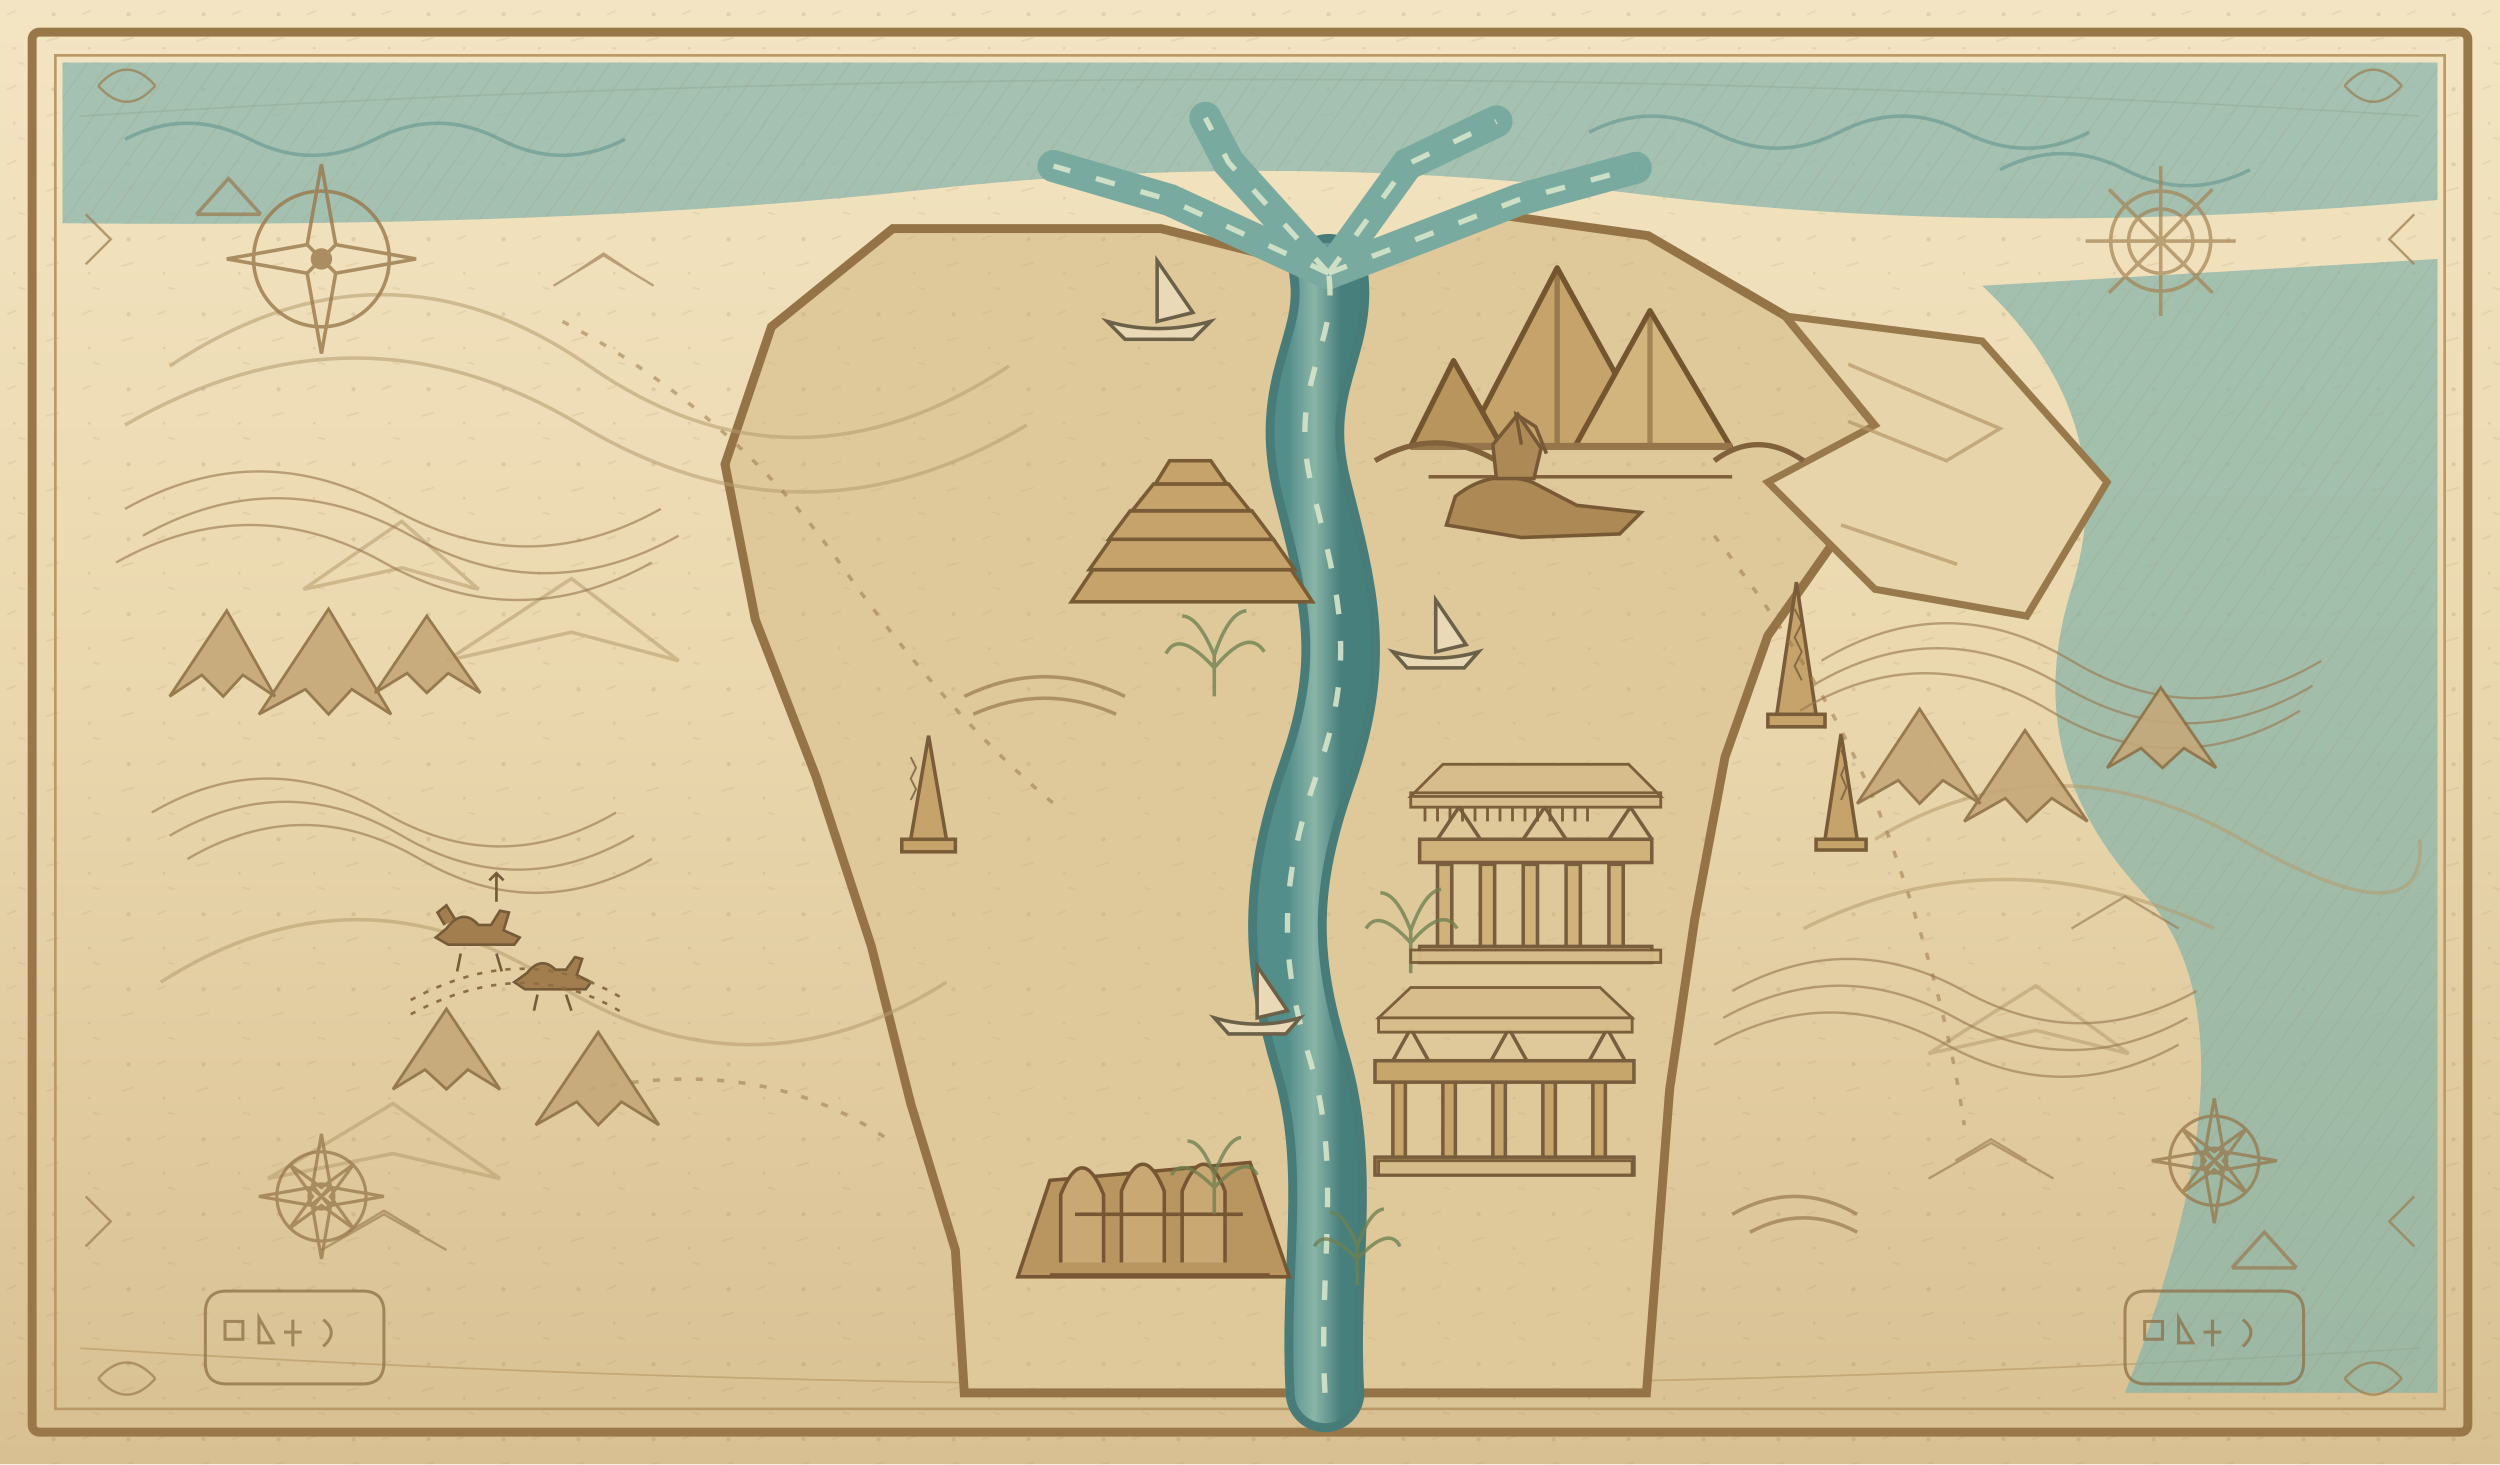
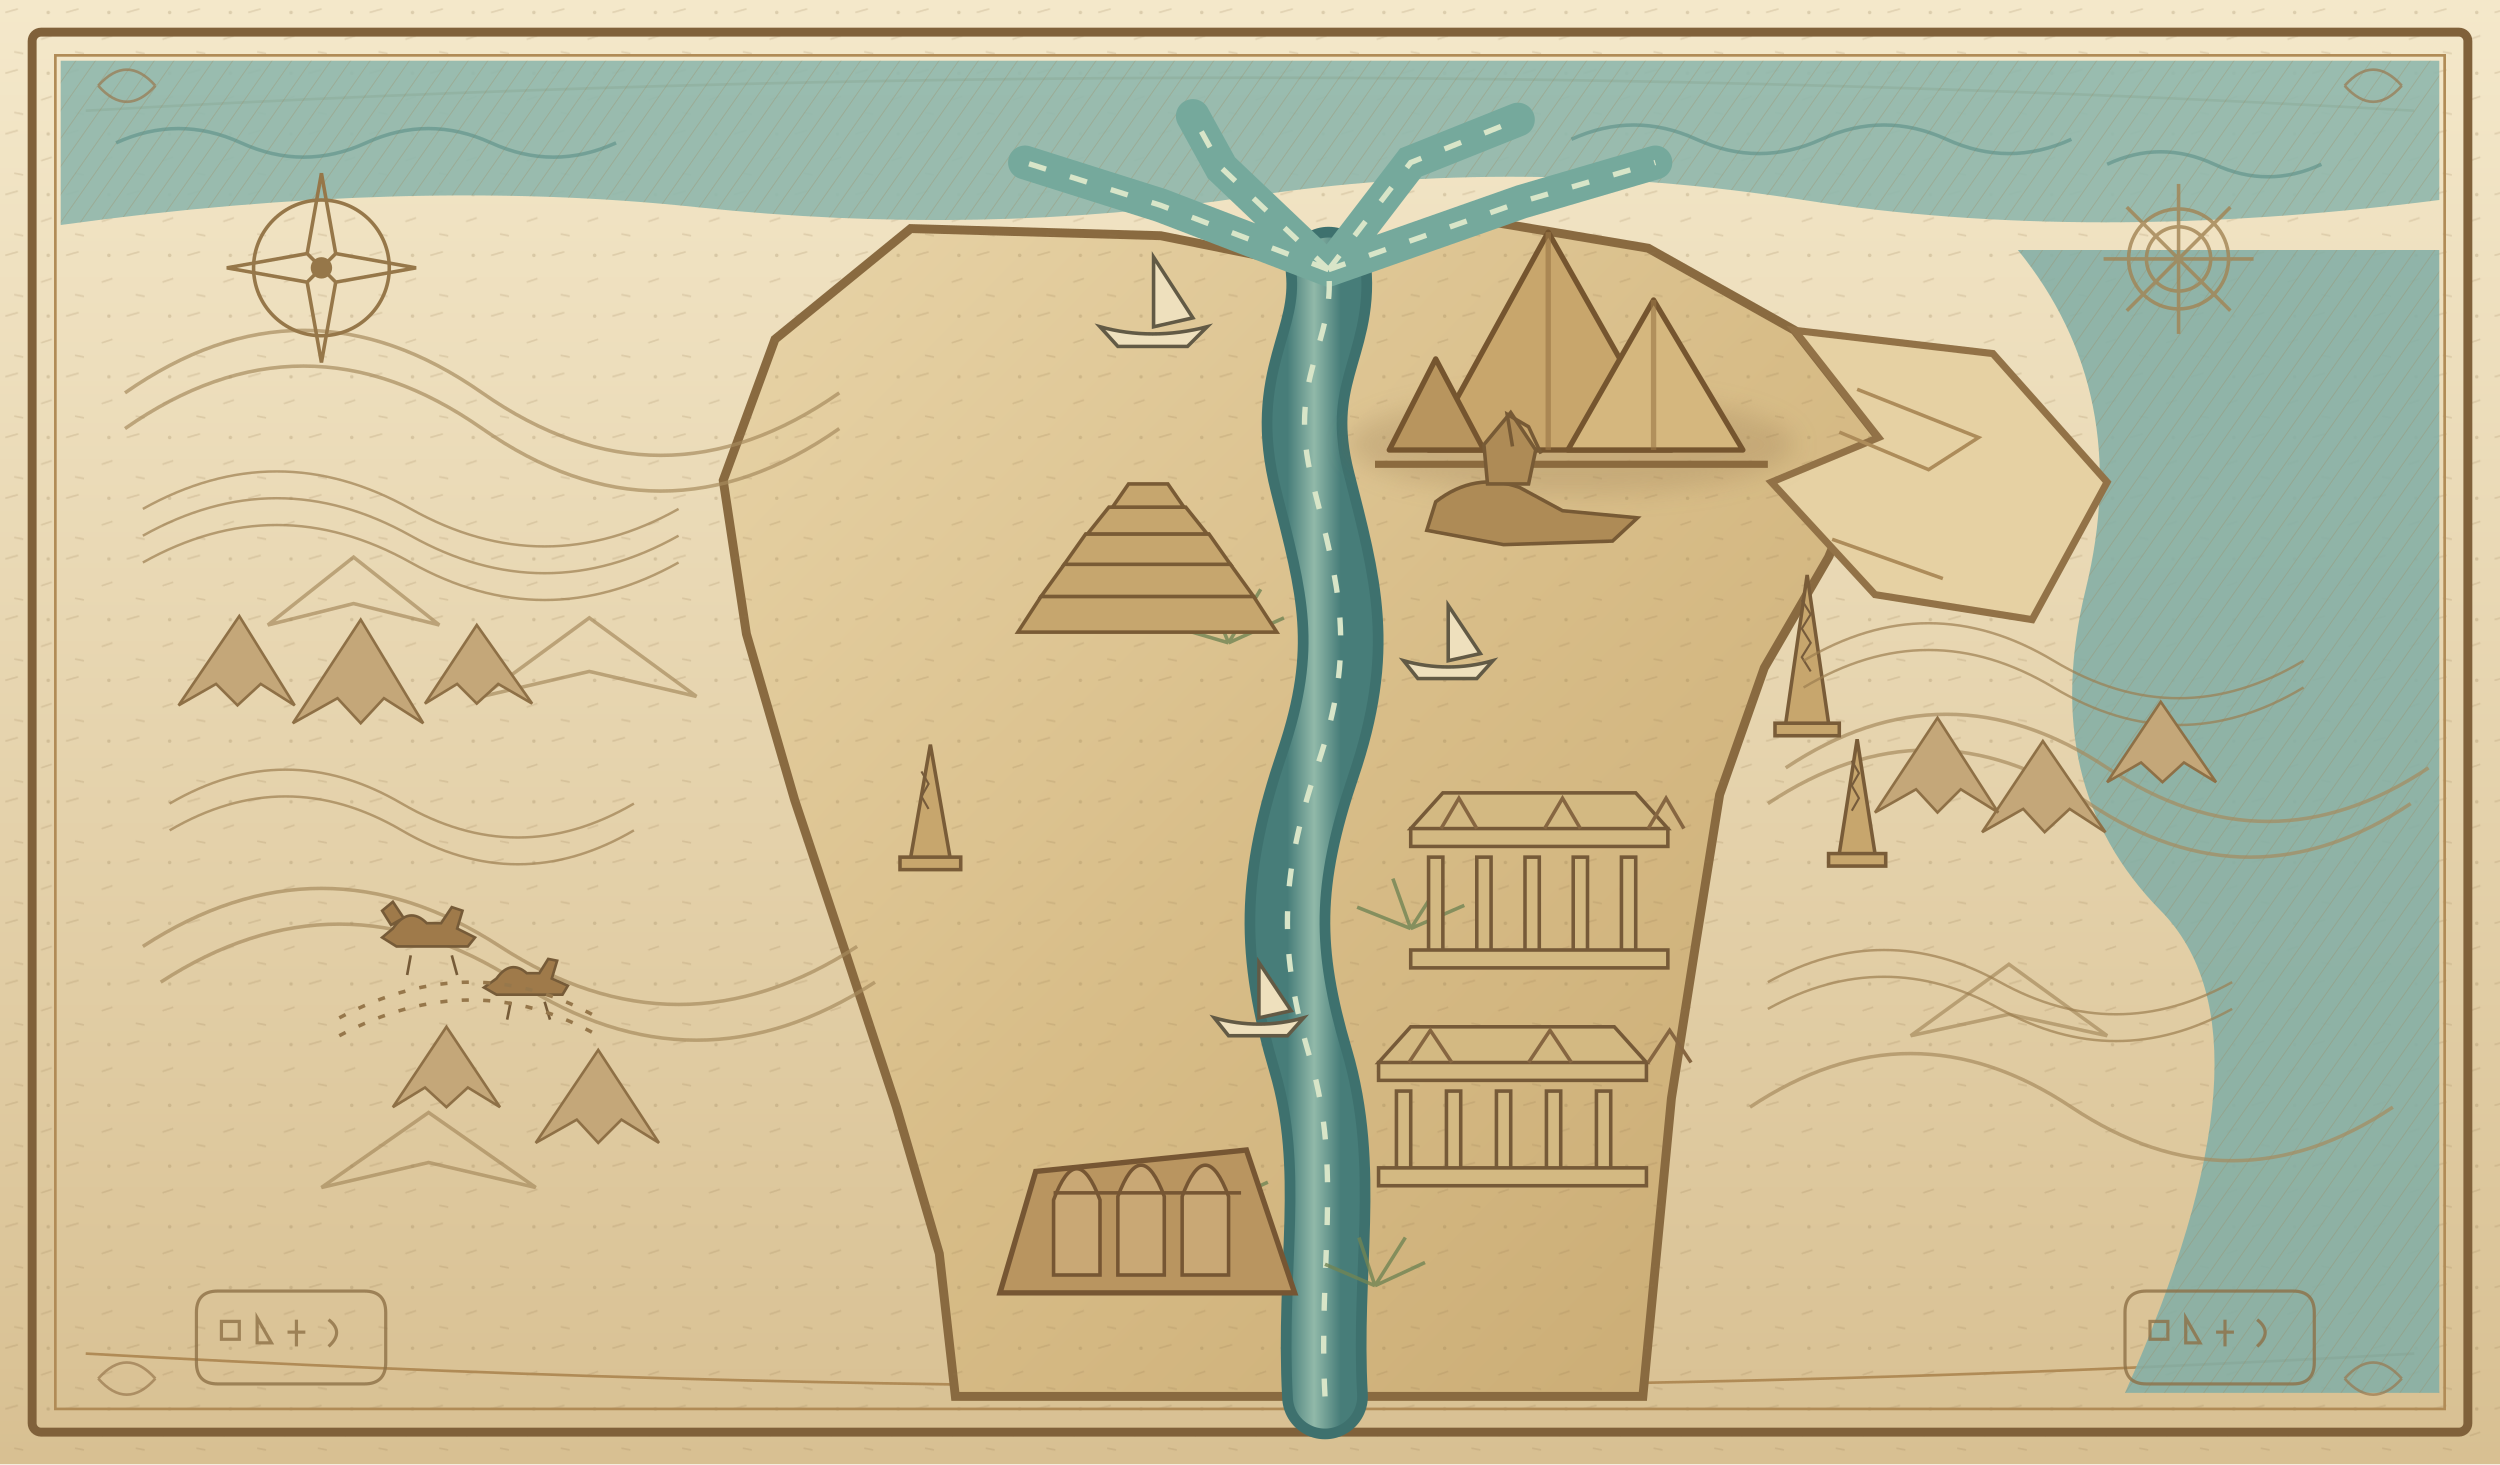
- <svg xmlns="http://www.w3.org/2000/svg" viewBox="0 0 1400 820" role="img" aria-label="Antique illustrated map of ancient Egypt">
+ <svg xmlns="http://www.w3.org/2000/svg" viewBox="0 0 1400 820" role="img" aria-label="Illustrated antique map of ancient Egypt showing the Nile, Delta, deserts, temples and pyramids">
  <defs>
-     <linearGradient id="parchment" x2="0" y2="1">
-       <stop stop-color="#f3e5c3" />
-       <stop offset=".48" stop-color="#ead7ad" />
+     <linearGradient id="paper" x2="0" y2="1">
+       <stop stop-color="#f4e8ca" />
      <stop offset="1" stop-color="#d8c092" />
    </linearGradient>
-     <linearGradient id="river" x2="1" y2="0">
-       <stop stop-color="#548e8a" />
-       <stop offset=".5" stop-color="#8ab5a8" />
-       <stop offset="1" stop-color="#477f7c" />
+     <linearGradient id="sand" x2="1" y2="1">
+       <stop stop-color="#e8d4a8" />
+       <stop offset=".5" stop-color="#d8bd88" />
+       <stop offset="1" stop-color="#c9aa72" />
    </linearGradient>
-     <linearGradient id="ink" x2="0" y2="1">
-       <stop stop-color="#987548" />
-       <stop offset="1" stop-color="#634a2d" />
+     <linearGradient id="water" x2="1" y2="0">
+       <stop stop-color="#477d79" />
+       <stop offset=".5" stop-color="#91b9a9" />
+       <stop offset="1" stop-color="#477d79" />
    </linearGradient>
-     <pattern id="papergrain" width="42" height="42" patternUnits="userSpaceOnUse">
-       <path d="M4 8l5-2m17 17l7-2M10 35l4 1" stroke="#987b4e" stroke-width="1" opacity=".13" />
-       <circle cx="30" cy="8" r="1.2" fill="#8c7048" opacity=".18" />
-       <circle cx="8" cy="27" r=".8" fill="#8c7048" opacity=".16" />
+     <pattern id="grain" width="34" height="34" patternUnits="userSpaceOnUse">
+       <path d="M3 7l7-2m13 17l6-2M8 29l5 1" stroke="#92764c" opacity=".18" />
+       <circle cx="27" cy="7" r="1" fill="#8a7048" opacity=".22" />
    </pattern>
-     <pattern id="hatch" width="10" height="10" patternUnits="userSpaceOnUse" patternTransform="rotate(35)">
-       <path d="M0 0V10" stroke="#a78a5d" stroke-width="1" opacity=".22" />
+     <pattern id="hatch" width="9" height="9" patternUnits="userSpaceOnUse" patternTransform="rotate(35)">
+       <path d="M0 0V9" stroke="#9b8054" stroke-width="1" opacity=".28" />
    </pattern>
-     <filter id="softshadow" x="-30%" y="-30%" width="160%" height="160%">
-       <feGaussianBlur stdDeviation="5" />
+     <filter id="shadow" x="-30%" y="-30%" width="160%" height="160%">
+       <feGaussianBlur stdDeviation="7" />
    </filter>
  </defs>
-   <rect width="1400" height="820" fill="url(#parchment)" />
-   <rect width="1400" height="820" fill="url(#papergrain)" />
-   <rect x="18" y="18" width="1364" height="784" rx="4" fill="none" stroke="#987748" stroke-width="5" />
-   <rect x="31" y="31" width="1338" height="758" fill="none" stroke="#b99a66" stroke-width="1.5" />
-   <path d="M45 65Q700 24 1355 65M45 755Q700 796 1355 755" fill="none" stroke="#b99a66" stroke-width="1" opacity=".65" />
-   <path d="M35 35H1365V112Q1120 134 920 109T520 106T35 125Z" fill="#8eb7ad" opacity=".78" />
-   <path d="M35 35H1365V112Q1120 134 920 109T520 106T35 125Z" fill="url(#hatch)" />
-   <g fill="none" stroke="#5d918b" opacity=".55" stroke-width="2">
-     <path d="M70 78q35-18 70 0t70 0t70 0t70 0M890 74q35-18 70 0t70 0t70 0t70 0M1120 95q35-18 70 0t70 0" />
+   <rect width="1400" height="820" fill="url(#paper)" />
+   <rect width="1400" height="820" fill="url(#grain)" />
+   <rect x="18" y="18" width="1364" height="784" rx="5" fill="none" stroke="#80613a" stroke-width="5" />
+   <rect x="31" y="31" width="1338" height="758" fill="none" stroke="#b08b56" stroke-width="1.5" />
+   <path d="M48 62Q700 25 1352 62M48 758Q700 795 1352 758" fill="none" stroke="#b08b56" stroke-width="1.5" />
+   <path d="M34 34H1366V112Q1170 137 1010 112T700 110T390 116T34 126Z" fill="#8fb7ac" opacity=".9" />
+   <path d="M34 34H1366V112Q1170 137 1010 112T700 110T390 116T34 126Z" fill="url(#hatch)" />
+   <path d="M1130 140Q1195 220 1168 330T1210 510T1190 780H1366V140Z" fill="#83afa5" opacity=".88" />
+   <path d="M1130 140Q1195 220 1168 330T1210 510T1190 780H1366V140Z" fill="url(#hatch)" />
+   <g fill="none" stroke="#548b83" opacity=".55" stroke-width="2">
+     <path d="M65 80q35-16 70 0t70 0t70 0t70 0M880 78q35-16 70 0t70 0t70 0t70 0M1180 92q30-14 60 0t60 0" />
  </g>
-   <path d="M1110 160Q1190 235 1160 330T1200 500T1190 780H1365V145Z" fill="#83b3aa" opacity=".7" />
-   <path d="M1110 160Q1190 235 1160 330T1200 500T1190 780H1365V145Z" fill="url(#hatch)" />
-   <path d="M500 128L650 128L742 151L830 119L923 132L1000 177L1050 238L1028 302L990 356L966 424L949 515L935 610L922 780L540 780L535 700L510 618L488 530L457 435L423 347L406 260L432 183Z" fill="#dfc99b" stroke="#947347" stroke-width="5" />
-   <path d="M500 128L650 128L742 151L830 119L923 132L1000 177L1050 238L1028 302L990 356L966 424L949 515L935 610L922 780L540 780L535 700L510 618L488 530L457 435L423 347L406 260L432 183Z" fill="url(#papergrain)" opacity=".8" />
-   <path d="M1000 177L1110 191L1180 270L1135 345L1050 330L990 270L1050 238Z" fill="#e7d4aa" stroke="#98794b" stroke-width="4" />
-   <path d="M1035 204l85 36-30 18-55-22m-4 58l65 22" fill="none" stroke="#b39768" stroke-width="2" opacity=".7" />
-   <g fill="none" stroke="#b49a6c" stroke-width="2" opacity=".55">
-     <path d="M95 205q120-80 235 0t235 0M70 238q130-75 255 0t250 0M90 550q110-70 220 0t220 0M1050 470q100-60 205 0t100 0M1010 520q110-55 230 0" />
-     <path d="M170 330l55-38 43 38-43-12zM250 370l70-46 60 46-60-16zM1080 590l60-38 52 38-52-13zM150 660l70-42 60 42-60-14z" />
+   <path d="M510 128L650 132L744 151L834 124L923 139L1005 185L1052 245L1024 312L988 374L963 445L950 526L936 615L920 782L535 782L526 702L502 620L474 535L445 448L418 355L405 269L434 190Z" fill="url(#sand)" stroke="#896a40" stroke-width="5" />
+   <path d="M510 128L650 132L744 151L834 124L923 139L1005 185L1052 245L1024 312L988 374L963 445L950 526L936 615L920 782L535 782L526 702L502 620L474 535L445 448L418 355L405 269L434 190Z" fill="url(#grain)" />
+   <path d="M1005 185L1116 198L1180 270L1138 347L1050 333L992 270L1052 245Z" fill="#e6d1a3" stroke="#927247" stroke-width="4" />
+   <path d="M1040 218l68 27-28 18-50-21m-4 60l62 22" fill="none" stroke="#ad8c5a" stroke-width="2" />
+   <g fill="none" stroke="#a68a5c" stroke-width="2" opacity=".68">
+     <path d="M70 220q100-70 200 0t200 0M70 240q100-70 200 0t200 0M80 530q100-65 200 0t200 0M90 550q100-65 200 0t200 0" />
+     <path d="M1000 430q90-60 180 0t180 0M990 450q90-60 180 0t180 0M980 620q90-60 180 0t180 0" />
+     <path d="M150 350l48-38 48 38-48-12zM270 390l60-44 60 44-60-14zM1070 580l55-40 55 40-55-12zM180 665l60-42 60 42-60-14z" />
  </g>
-   <path d="M742 780C738 712 752 655 734 595S716 495 738 432S750 333 735 274S750 194 744 153" fill="none" stroke="#477c79" stroke-width="44" stroke-linecap="round" />
-   <path d="M742 780C738 712 752 655 734 595S716 495 738 432S750 333 735 274S750 194 744 153" fill="none" stroke="url(#river)" stroke-width="34" stroke-linecap="round" />
-   <g fill="none" stroke="#78aaa0" stroke-width="18" stroke-linecap="round">
-     <path d="M744 153L655 112L590 93M744 153L688 91L675 66M744 153L788 92L838 68M744 153L850 112L916 94" />
+   <path d="M742 782C738 710 752 655 734 594S716 493 738 428S750 329 735 270S748 193 744 151" fill="none" stroke="#3e716e" stroke-width="48" stroke-linecap="round" />
+   <path d="M742 782C738 710 752 655 734 594S716 493 738 428S750 329 735 270S748 193 744 151" fill="none" stroke="url(#water)" stroke-width="36" stroke-linecap="round" />
+   <g fill="none" stroke="#75a99c" stroke-width="19" stroke-linecap="round">
+     <path d="M744 151L650 115L574 91M744 151L684 94L668 65M744 151L790 91L850 67M744 151L852 113L927 91" />
  </g>
-   <g fill="none" stroke="#d6e4c9" stroke-width="3" stroke-dasharray="11 15" opacity=".9">
-     <path d="M742 780C738 712 752 655 734 595S716 495 738 432S750 333 735 274S750 194 744 153" />
-     <path d="M744 153L655 112L590 93M744 153L688 91L675 66M744 153L788 92L838 68M744 153L850 112L916 94" />
+   <g fill="none" stroke="#d8e5c8" stroke-width="3" stroke-dasharray="10 14">
+     <path d="M742 782C738 710 752 655 734 594S716 493 738 428S750 329 735 270S748 193 744 151M744 151L650 115L574 91M744 151L684 94L668 65M744 151L790 91L850 67M744 151L852 113L927 91" />
  </g>
-   <g stroke="#73552f" stroke-width="3" stroke-linejoin="round">
-     <path d="M820 250l52-100 55 100z" fill="#c5a36a" />
-     <path d="M872 150l0 100" fill="none" opacity=".55" />
-     <path d="M882 250l42-76 45 76z" fill="#d2b47d" />
-     <path d="M924 174v76" fill="none" opacity=".5" />
-     <path d="M790 250l24-48 27 48z" fill="#b8955d" />
-     <path d="M790 250h180" fill="none" stroke="#96754a" stroke-width="4" />
+   <g fill="none" stroke="#718454" stroke-width="2" opacity=".8">
+     <path d="M688 360l-34-10m34 10l31-14m-31 14l-12-29m12 29l18-30M790 520l-30-12m30 12l30-13m-30 13l-10-28m10 28l18-28M682 675l-28-12m28 12l28-13m-28 13l-9-27m9 27l17-27M770 720l-28-12m28 12l28-13m-28 13l-9-27m9 27l17-27" />
  </g>
-   <g fill="none" stroke="#80613b" stroke-width="3">
-     <path d="M770 258q34-20 68 0M960 258q24-18 50 0" />
-     <path d="M800 267h170" stroke-width="2" />
+   <ellipse cx="880" cy="249" rx="125" ry="28" fill="#80613a" opacity=".2" filter="url(#shadow)" />
+   <g stroke="#75552f" stroke-width="3" stroke-linejoin="round">
+     <path d="M800 252l67-122 69 122z" fill="#c8a66c" />
+     <path d="M867 130v122" stroke="#9a7746" opacity=".65" />
+     <path d="M878 252l48-84 50 84z" fill="#d5b77e" />
+     <path d="M926 168v84" stroke="#9a7746" opacity=".6" />
+     <path d="M778 252l26-51 27 51z" fill="#b8955e" />
  </g>
-   <g fill="#ad8a55" stroke="#775a35" stroke-width="2">
-     <path d="M815 278q20-16 43-8l25 13 36 4-12 12-55 2-42-7z" />
-     <path d="M838 268l-2-19 14-17 13 19-4 17z" />
-     <path d="M852 249l-3-17 11 7 6 15" fill="none" />
+   <path d="M770 260h220" stroke="#8b6a3e" stroke-width="4" />
+   <g fill="#ae8b56" stroke="#775a35" stroke-width="2">
+     <path d="M804 281q22-17 47-8l24 13 42 4-14 13-61 2-43-8z" />
+     <path d="M833 271l-2-22 15-18 14 21-4 19z" />
+     <path d="M847 250l-3-18 12 7 7 15" fill="none" />
  </g>
-   <g stroke="#795b35" stroke-width="2" fill="#c5a36a">
-     <path d="M600 337h135l-12-18h-111l-12 18z" />
-     <path d="M610 319h115l-12-17h-91z" />
-     <path d="M621 302h92l-12-16h-68z" />
-     <path d="M634 286h66l-12-15h-42z" />
-     <path d="M647 271h40l-9-13h-23z" />
+   <g stroke="#795b35" stroke-width="2" fill="#c6a66e">
+     <path d="M570 354h145l-13-20H583z" />
+     <path d="M583 334h119l-13-18h-93z" />
+     <path d="M596 316h93l-12-17h-69z" />
+     <path d="M609 299h67l-12-15h-43z" />
+     <path d="M623 284h40l-9-13h-22z" />
  </g>
-   <g stroke="#795e3d" stroke-width="2" fill="#d0b27b">
-     <path d="M795 470h130v13H795zM805 484h8v46h-8zM829 484h8v46h-8zM853 484h8v46h-8zM877 484h8v46h-8zM901 484h8v46h-8zM795 530h130v9H795z" />
-     <path d="M805 470l12-18 12 18M853 470l12-18 12 18M901 470l12-18 12 18" fill="none" />
+   <g stroke="#765a38" stroke-width="2" fill="#d3b982">
+     <path d="M790 474h144v-10H790zM790 464l18-20h108l18 20zM800 480v52h8v-52zM827 480v52h8v-52zM854 480v52h8v-52zM881 480v52h8v-52zM908 480v52h8v-52zM790 532h144v10H790z" />
+     <path d="M772 605h150v-10H772zM772 595l18-20h114l18 20zM782 611v43h8v-43zM810 611v43h8v-43zM838 611v43h8v-43zM866 611v43h8v-43zM894 611v43h8v-43zM772 654h150v10H772z" />
  </g>
-   <g stroke="#795e3d" stroke-width="2" fill="#c7a66c">
-     <path d="M770 594h145v12H770zM780 606h7v42h-7zM808 606h7v42h-7zM836 606h7v42h-7zM864 606h7v42h-7zM892 606h7v42h-7zM770 648h145v10H770z" />
-     <path d="M780 594l10-18 10 18M835 594l10-18 10 18M890 594l10-18 10 18" fill="none" />
+   <g fill="none" stroke="#866641" stroke-width="2">
+     <path d="M807 464l10-17 10 17m38 0l10-17 10 17m38 0l10-17 10 17M789 595l12-18 12 18m43 0l12-18 12 18m43 0l12-18 12 18" />
  </g>
-   <g stroke="#765633" stroke-width="2" fill="#b99560">
-     <path d="M570 715l18-54 112-10 22 64z" />
-     <path d="M594 707v-38q12-30 24 0v38M628 707v-40q12-30 24 0v40M662 707v-40q12-30 24 0v40" fill="#c9a874" />
-     <path d="M588 714h123M602 680h94" fill="none" />
+   <path d="M560 724l20-68 118-12 27 80z" fill="#b99560" stroke="#765633" stroke-width="3" />
+   <g fill="#c9a875" stroke="#765633" stroke-width="2">
+     <path d="M590 714v-42q13-35 26 0v42zM626 714v-44q13-35 26 0v44zM662 714v-44q13-35 26 0v44z" />
  </g>
-   <g fill="#c5a36b" stroke="#795c38" stroke-width="2">
-     <path d="M995 400l11-74 11 74zM990 400h32v7h-32zM1022 470l9-59 9 59zM1017 470h28v6h-28z" />
-     <path d="M510 470l10-58 10 58zM505 470h30v7h-30z" />
+   <path d="M578 724h139M590 668h105" stroke="#765633" stroke-width="2" fill="none" />
+   <g fill="#c7a66d" stroke="#795c38" stroke-width="2">
+     <path d="M1000 405l12-83 12 83zM994 405h36v7h-36zM1030 478l10-64 10 64zM1024 478h32v7h-32zM510 480l11-63 11 63zM504 480h34v7h-34z" />
  </g>
-   <g fill="none" stroke="#98794e" stroke-width="2" opacity=".7">
-     <path d="M540 390q45-22 90 0M545 400q40-18 80 0M970 680q35-20 70 0M980 690q30-16 60 0" />
-     <path d="M110 120l18-20 18 20m-36 0h36M1250 710l18-20 18 20m-36 0h36" />
+   <g fill="none" stroke="#765b3b" stroke-width="1.2">
+     <path d="M1009 336l5 8-5 8 5 8-5 8 5 8M1037 426l4 7-4 7 4 7-4 7M516 432l4 7-4 7 4 7" />
  </g>
-   <g transform="translate(180 145)" fill="none" stroke="#98784b" stroke-width="2" opacity=".8">
+   <g fill="#9f7a4a" stroke="#765b38" stroke-width="1.5">
+     <path d="M220 520q9-13 19-3h8l6-9 6 2-3 10 10 5-4 5h-40l-8-5zM230 535l-2 11m25-11l3 11M219 518l-5-8 6-5 6 9z" />
+     <path d="M278 548q8-11 17-3h7l5-8 5 1-3 10 9 4-3 5h-37l-7-4zM286 561l-2 10m21-10l3 10" />
+   </g>
+   <path d="M190 570q75-40 145 0M190 580q75-40 145 0" fill="none" stroke="#96774b" stroke-width="2" stroke-dasharray="4 8" />
+   <g stroke="#625a45" stroke-width="2" fill="#eee0bd">
+     <path d="M616 183q29 8 60 0l-11 11h-39zM646 183v-39l22 34zM786 370q25 7 50 0l-9 10h-33zM811 370v-31l18 27zM680 570q25 7 50 0l-9 10h-33zM705 570v-31l18 27z" />
+   </g>
+   <g fill="none" stroke="#9b7c4e" stroke-width="1.4" opacity=".68">
+     <path d="M80 285q75-42 150 0t150 0M80 300q75-42 150 0t150 0M80 315q75-42 150 0t150 0M95 450q65-38 130 0t130 0M95 465q65-38 130 0t130 0M1010 370q70-42 140 0t140 0M1010 385q70-42 140 0t140 0M990 550q65-36 130 0t130 0M990 565q65-36 130 0t130 0" />
+   </g>
+   <g fill="#c4a779" stroke="#8e7046" stroke-width="1.5">
+     <path d="M100 395l34-50 31 50-19-12-13 12-12-12zM164 405l38-58 35 58-22-14-13 14-13-14zM238 394l29-44 31 44-19-11-12 11-11-11zM1050 455l35-53 34 53-21-13-13 13-12-13zM1110 466l34-51 35 51-20-13-14 13-12-13zM1180 438l30-45 31 45-18-11-12 11-12-11zM220 620l30-45 30 45-18-11-12 11-12-11zM300 640l35-52 34 52-21-13-13 13-12-13z" />
+   </g>
+   <g transform="translate(180 150)" stroke="#967749" fill="none" stroke-width="2">
    <circle r="38" />
-     <circle r="5" fill="#98784b" />
+     <circle r="5" fill="#967749" />
    <path d="M0-53L8-8 0 0-8-8zM53 0L8 8 0 0 8-8zM0 53L-8 8 0 0 8 8zM-53 0L-8-8 0 0-8 8z" />
  </g>
-   <g transform="translate(1210 135)" fill="none" stroke="#a18352" stroke-width="2" opacity=".7">
+   <g transform="translate(1220 145)" stroke="#a18352" fill="none" stroke-width="2" opacity=".8">
    <circle r="28" />
    <circle r="18" />
    <path d="M0-42V42M-42 0H42M-29-29L29 29M29-29L-29 29" />
  </g>
-   <g fill="none" stroke="#9b7948" stroke-width="2" stroke-dasharray="4 8" opacity=".55">
-     <path d="M315 180Q410 230 470 315T590 450M960 300Q1030 390 1060 475T1100 630M330 610Q430 590 500 640" />
+   <g fill="none" stroke="#8d7046" stroke-width="1.8" opacity=".8">
+     <path d="M110 735q0-12 12-12h82q12 0 12 12v28q0 12-12 12h-82q-12 0-12-12zM1190 735q0-12 12-12h82q12 0 12 12v28q0 12-12 12h-82q-12 0-12-12z" />
+     <path d="M124 740h10v10h-10zM144 738l8 14h-8zM166 739v15m-5-8h10M184 739q9 7 0 15M1204 740h10v10h-10zM1224 738l8 14h-8zM1246 739v15m-5-8h10M1264 739q9 7 0 15" />
  </g>
-   <g fill="none" stroke="#98784e" stroke-width="1.35" opacity=".62">
-     <path d="M70 285q75-42 150 0t150 0M80 300q75-42 150 0t150 0M65 315q75-42 150 0t150 0" />
-     <path d="M85 455q65-38 130 0t130 0M95 468q65-38 130 0t130 0M105 481q65-38 130 0t130 0" />
-     <path d="M1020 370q70-42 140 0t140 0M1015 384q70-42 140 0t140 0M1008 398q70-42 140 0t140 0" />
-     <path d="M970 555q65-36 130 0t130 0M965 570q65-36 130 0t130 0M960 585q65-36 130 0t130 0" />
-     <path d="M180 700l35-20 35 20m-55-10l20-12 20 12M310 160l28-17 28 17m-43-8l15-10 15 10" />
-     <path d="M1080 660l35-20 35 20m-55-10l20-12 20 12M1160 520l30-18 30 18" />
-   </g>
-   <g fill="#c4a779" stroke="#8e7046" stroke-width="1.6" opacity=".9">
-     <path d="M95 390l32-48 27 48-18-12-11 12-12-12zM145 400l39-59 35 59-22-14-13 14-13-14zM210 388l29-43 30 43-18-11-12 11-11-11z" />
-     <path d="M1040 450l35-53 34 53-21-13-13 13-12-13zM1100 460l34-51 35 51-20-13-14 13-12-13zM1180 430l30-45 31 45-18-11-12 11-12-11z" />
-     <path d="M220 610l30-45 30 45-18-11-12 11-12-11zM300 630l35-52 34 52-21-13-13 13-12-13z" />
-   </g>
-   <g stroke="#6e8050" stroke-width="2" fill="none" opacity=".78">
-     <path d="M680 390v-24m0 8q-20-22-27-8m27 8q19-23 28-9m-28 2q-9-22-18-22m18 22q8-24 18-25" />
-     <path d="M790 545v-25m0 8q-18-20-25-8m25 8q18-21 26-8m-26 1q-8-21-17-21m17 21q8-22 17-23" />
-     <path d="M680 680v-22m0 7q-18-18-24-7m24 7q18-19 24-7m-24 0q-7-19-15-19m15 19q7-20 15-21" />
-     <path d="M760 720v-22m0 7q-18-18-24-7m24 7q18-19 24-7m-24 0q-7-19-15-19m15 19q7-20 15-21" />
-   </g>
-   <g stroke="#6b6048" stroke-width="2" fill="#e9d9b6">
-     <path d="M620 180q28 8 58 0l-10 10h-38zM648 180v-34l20 29z" />
-     <path d="M780 365q24 7 48 0l-8 9h-32zM804 365v-29l17 25z" />
-     <path d="M680 570q24 7 48 0l-8 9h-32zM704 570v-29l17 25z" />
-   </g>
-   <g stroke="#785b38" stroke-width="1.6" fill="#d7bd8c" opacity=".95">
-     <path d="M790 452h140v-8H790zM790 446l18-18h104l18 18zM790 539h140v-7H790z" />
-     <path d="M798 460v-8m7 8v-8m7 8v-8m7 8v-8m7 8v-8m7 8v-8m7 8v-8m7 8v-8m7 8v-8m7 8v-8m7 8v-8m7 8v-8m7 8v-8m7 8v-8" />
-     <path d="M772 578h142v-8H772zM772 570l18-17h106l18 17zM772 658h142v-8H772z" />
-   </g>
-   <g fill="none" stroke="#755b3b" stroke-width="1.1" opacity=".8">
-     <path d="M1005 341l4 8-4 8 4 8-4 8 4 8M1031 420l3 7-3 7 3 7-3 7" />
-     <path d="M510 424l3 6-3 6 3 6-3 6" />
-   </g>
-   <g fill="#a27e4e" stroke="#765b38" stroke-width="1.5">
-     <path d="M250 520q9-12 18-2l7 0 5-8 5 1-3 10 9 4-3 4h-37l-7-4zM258 534l-2 10m22-10l3 10M249 518l-4-7 5-4 5 8" />
-     <path d="M295 545q8-10 16-2l6 0 5-7 4 1-3 9 8 4-3 4h-34l-6-4zM301 557l-2 9m18-9l3 9" />
-     <path d="M278 505v-16m-4 4l4-4 4 4" fill="none" />
-   </g>
-   <g fill="none" stroke="#8d6e43" stroke-width="1.5" stroke-dasharray="3 5">
-     <path d="M230 560q65-35 120 0M230 568q65-35 120 0" />
-   </g>
-   <g fill="none" stroke="#8d7046" stroke-width="1.7" opacity=".75">
-     <path d="M115 735q0-12 12-12h76q12 0 12 12v28q0 12-12 12h-76q-12 0-12-12z" />
-     <path d="M126 740h10v10h-10zM145 738l8 14-8 0zM164 739v15m-5-8h10M181 739q9 7 0 15" />
-     <path d="M1190 735q0-12 12-12h76q12 0 12 12v28q0 12-12 12h-76q-12 0-12-12z" />
-     <path d="M1201 740h10v10h-10zM1220 738l8 14-8 0zM1239 739v15m-5-8h10M1256 739q9 7 0 15" />
-   </g>
-   <g transform="translate(180 670)" stroke="#967749" fill="none" stroke-width="1.8" opacity=".75">
-     <circle r="25" />
-     <circle r="7" />
-     <path d="M0-35L5-6 0 0-5-6zM35 0L6 5 0 0 6-5zM0 35L-5 6 0 0 5 6zM-35 0L-6-5 0 0-6 5z" />
-     <path d="M-18-18L0-5 18-18 5 0 18 18 0 5-18 18-5 0z" />
-   </g>
-   <g transform="translate(1240 650)" stroke="#967749" fill="none" stroke-width="1.8" opacity=".75">
-     <circle r="25" />
-     <circle r="7" />
-     <path d="M0-35L5-6 0 0-5-6zM35 0L6 5 0 0 6-5zM0 35L-5 6 0 0 5 6zM-35 0L-6-5 0 0-6 5z" />
-     <path d="M-18-18L0-5 18-18 5 0 18 18 0 5-18 18-5 0z" />
-   </g>
-   <g fill="none" stroke="#9a7b4e" stroke-width="1.4" opacity=".7">
-     <path d="M55 48q16 18 32 0m-32 0q16-18 32 0M1313 48q16 18 32 0m-32 0q16-18 32 0" />
-     <path d="M55 772q16-18 32 0m-32 0q16 18 32 0M1313 772q16-18 32 0m-32 0q16 18 32 0" />
-     <path d="M48 120l14 14-14 14m1304-28l-14 14 14 14M48 670l14 14-14 14m1304-28l-14 14 14 14" />
+   <g fill="none" stroke="#98784e" stroke-width="1.5" opacity=".7">
+     <path d="M55 48q16 18 32 0m-32 0q16-18 32 0M1313 48q16 18 32 0m-32 0q16-18 32 0M55 772q16-18 32 0m-32 0q16 18 32 0M1313 772q16-18 32 0m-32 0q16 18 32 0" />
  </g>
</svg>
